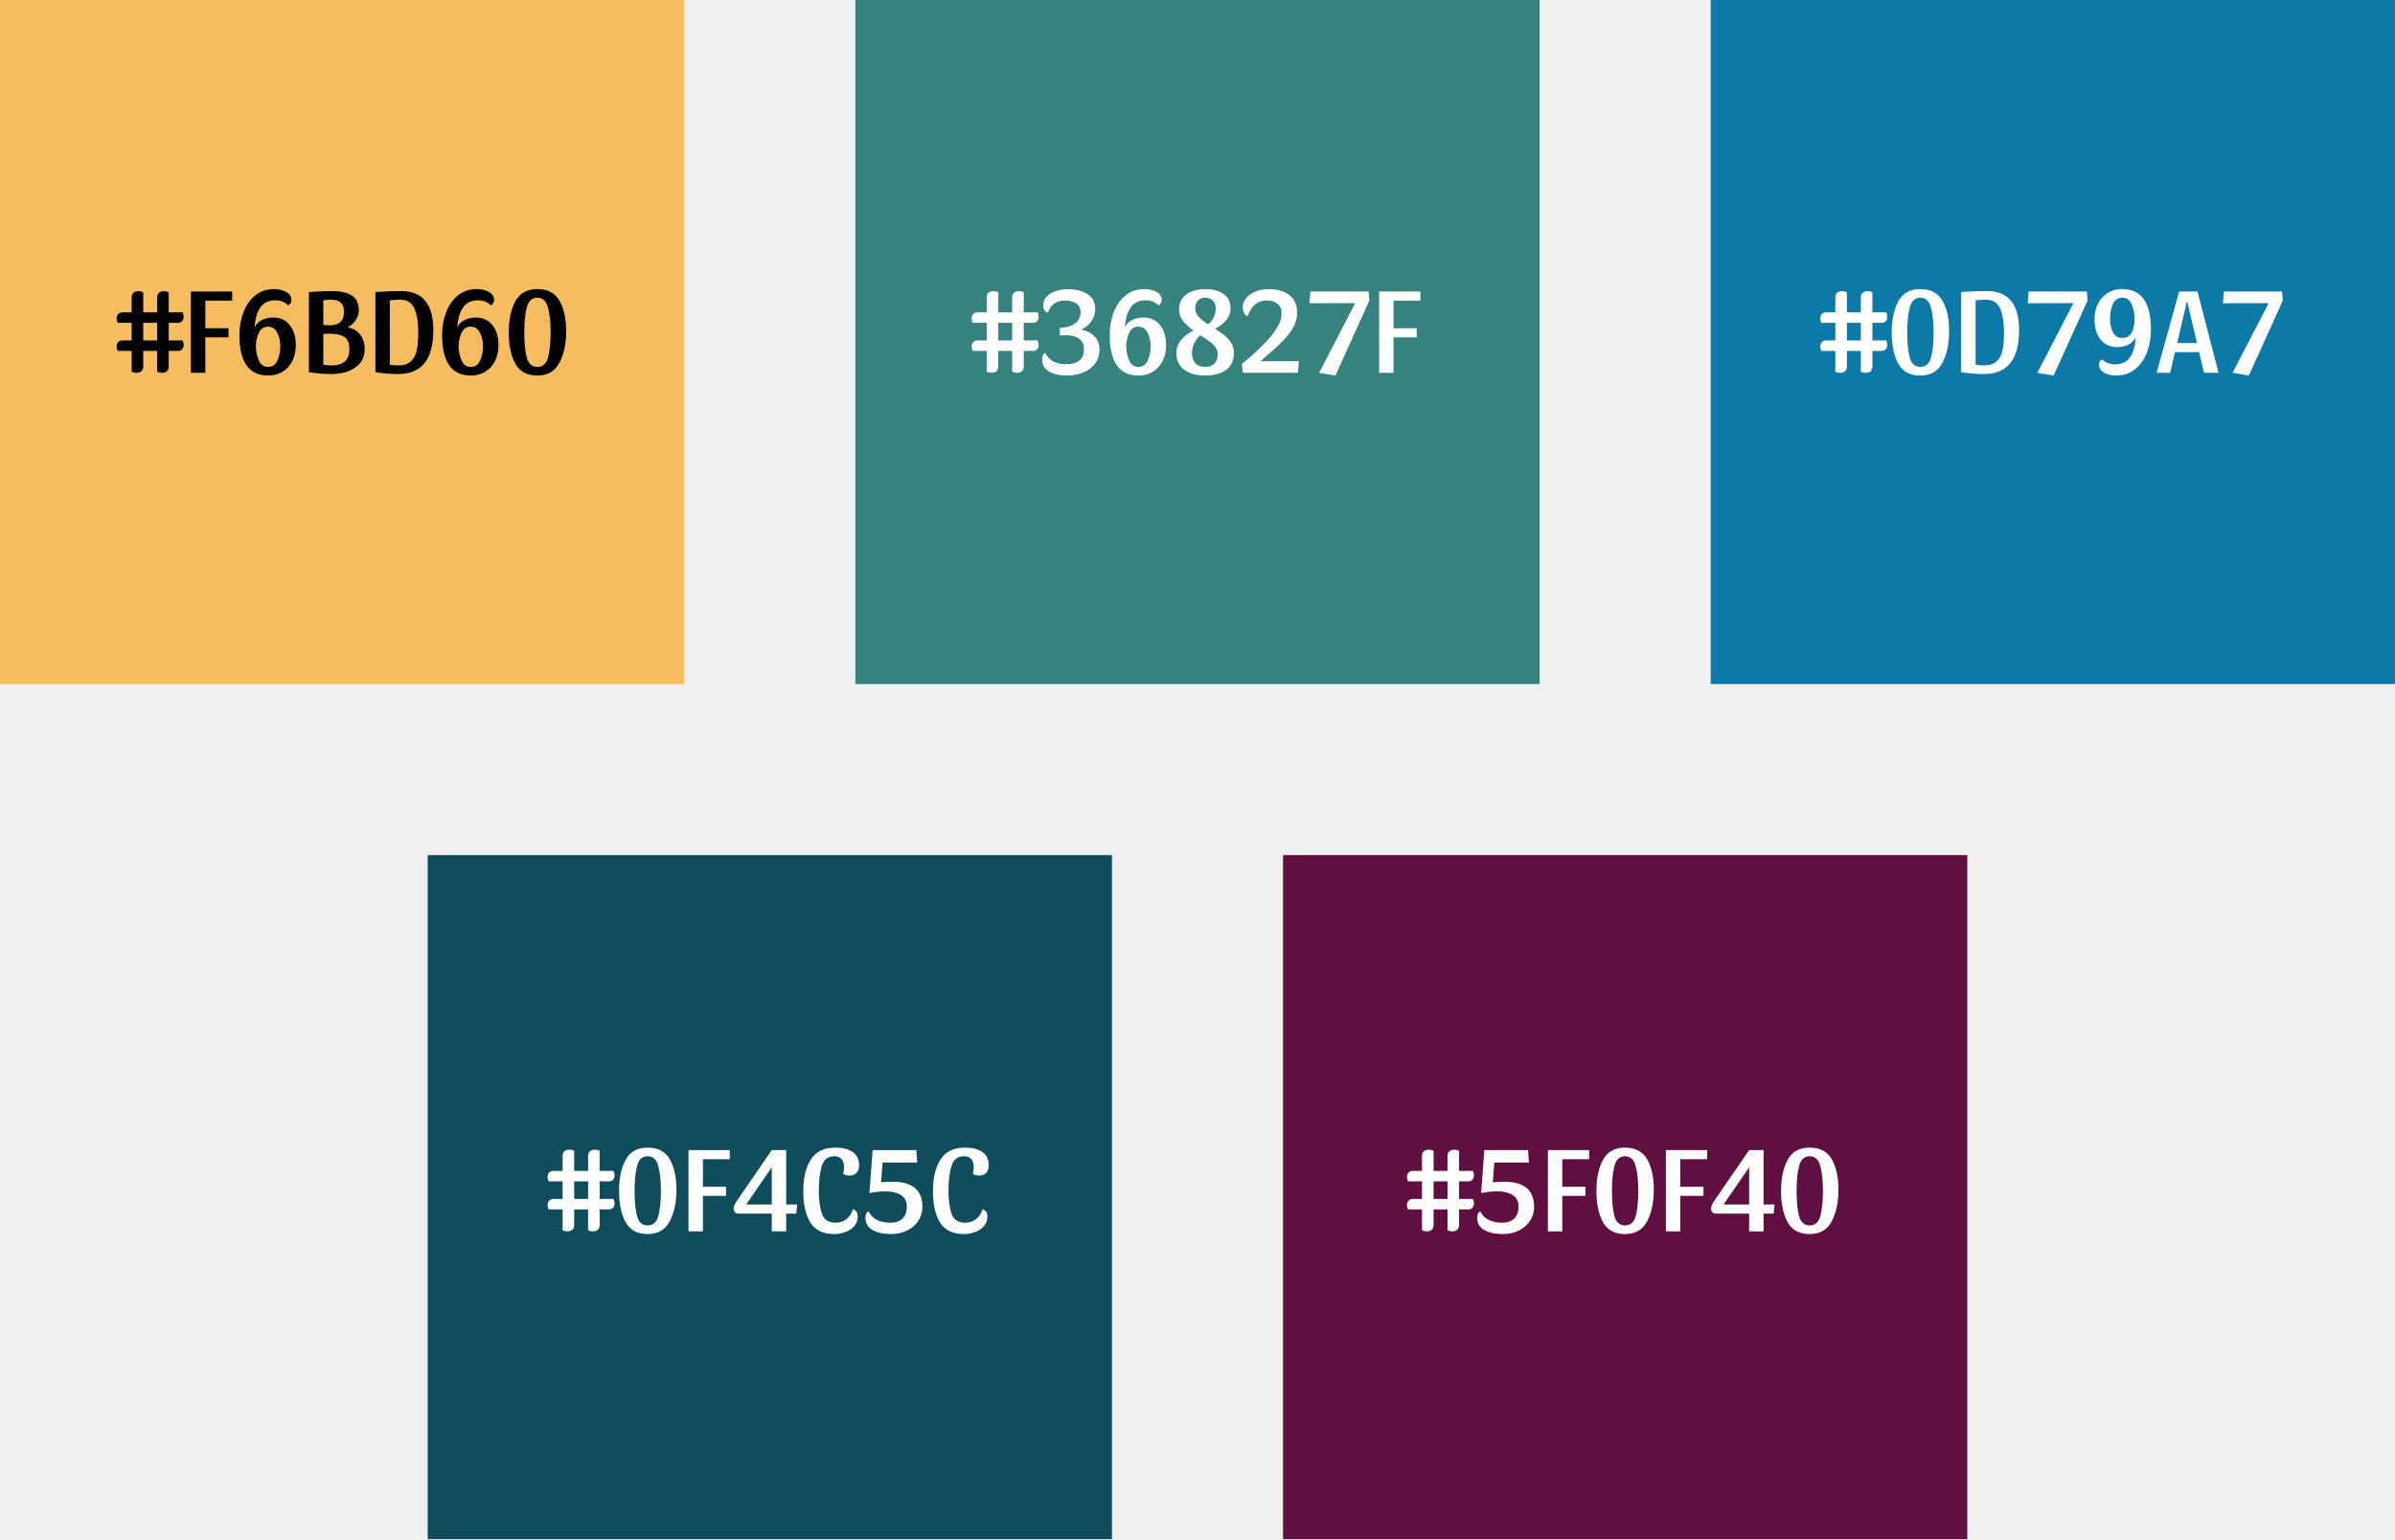
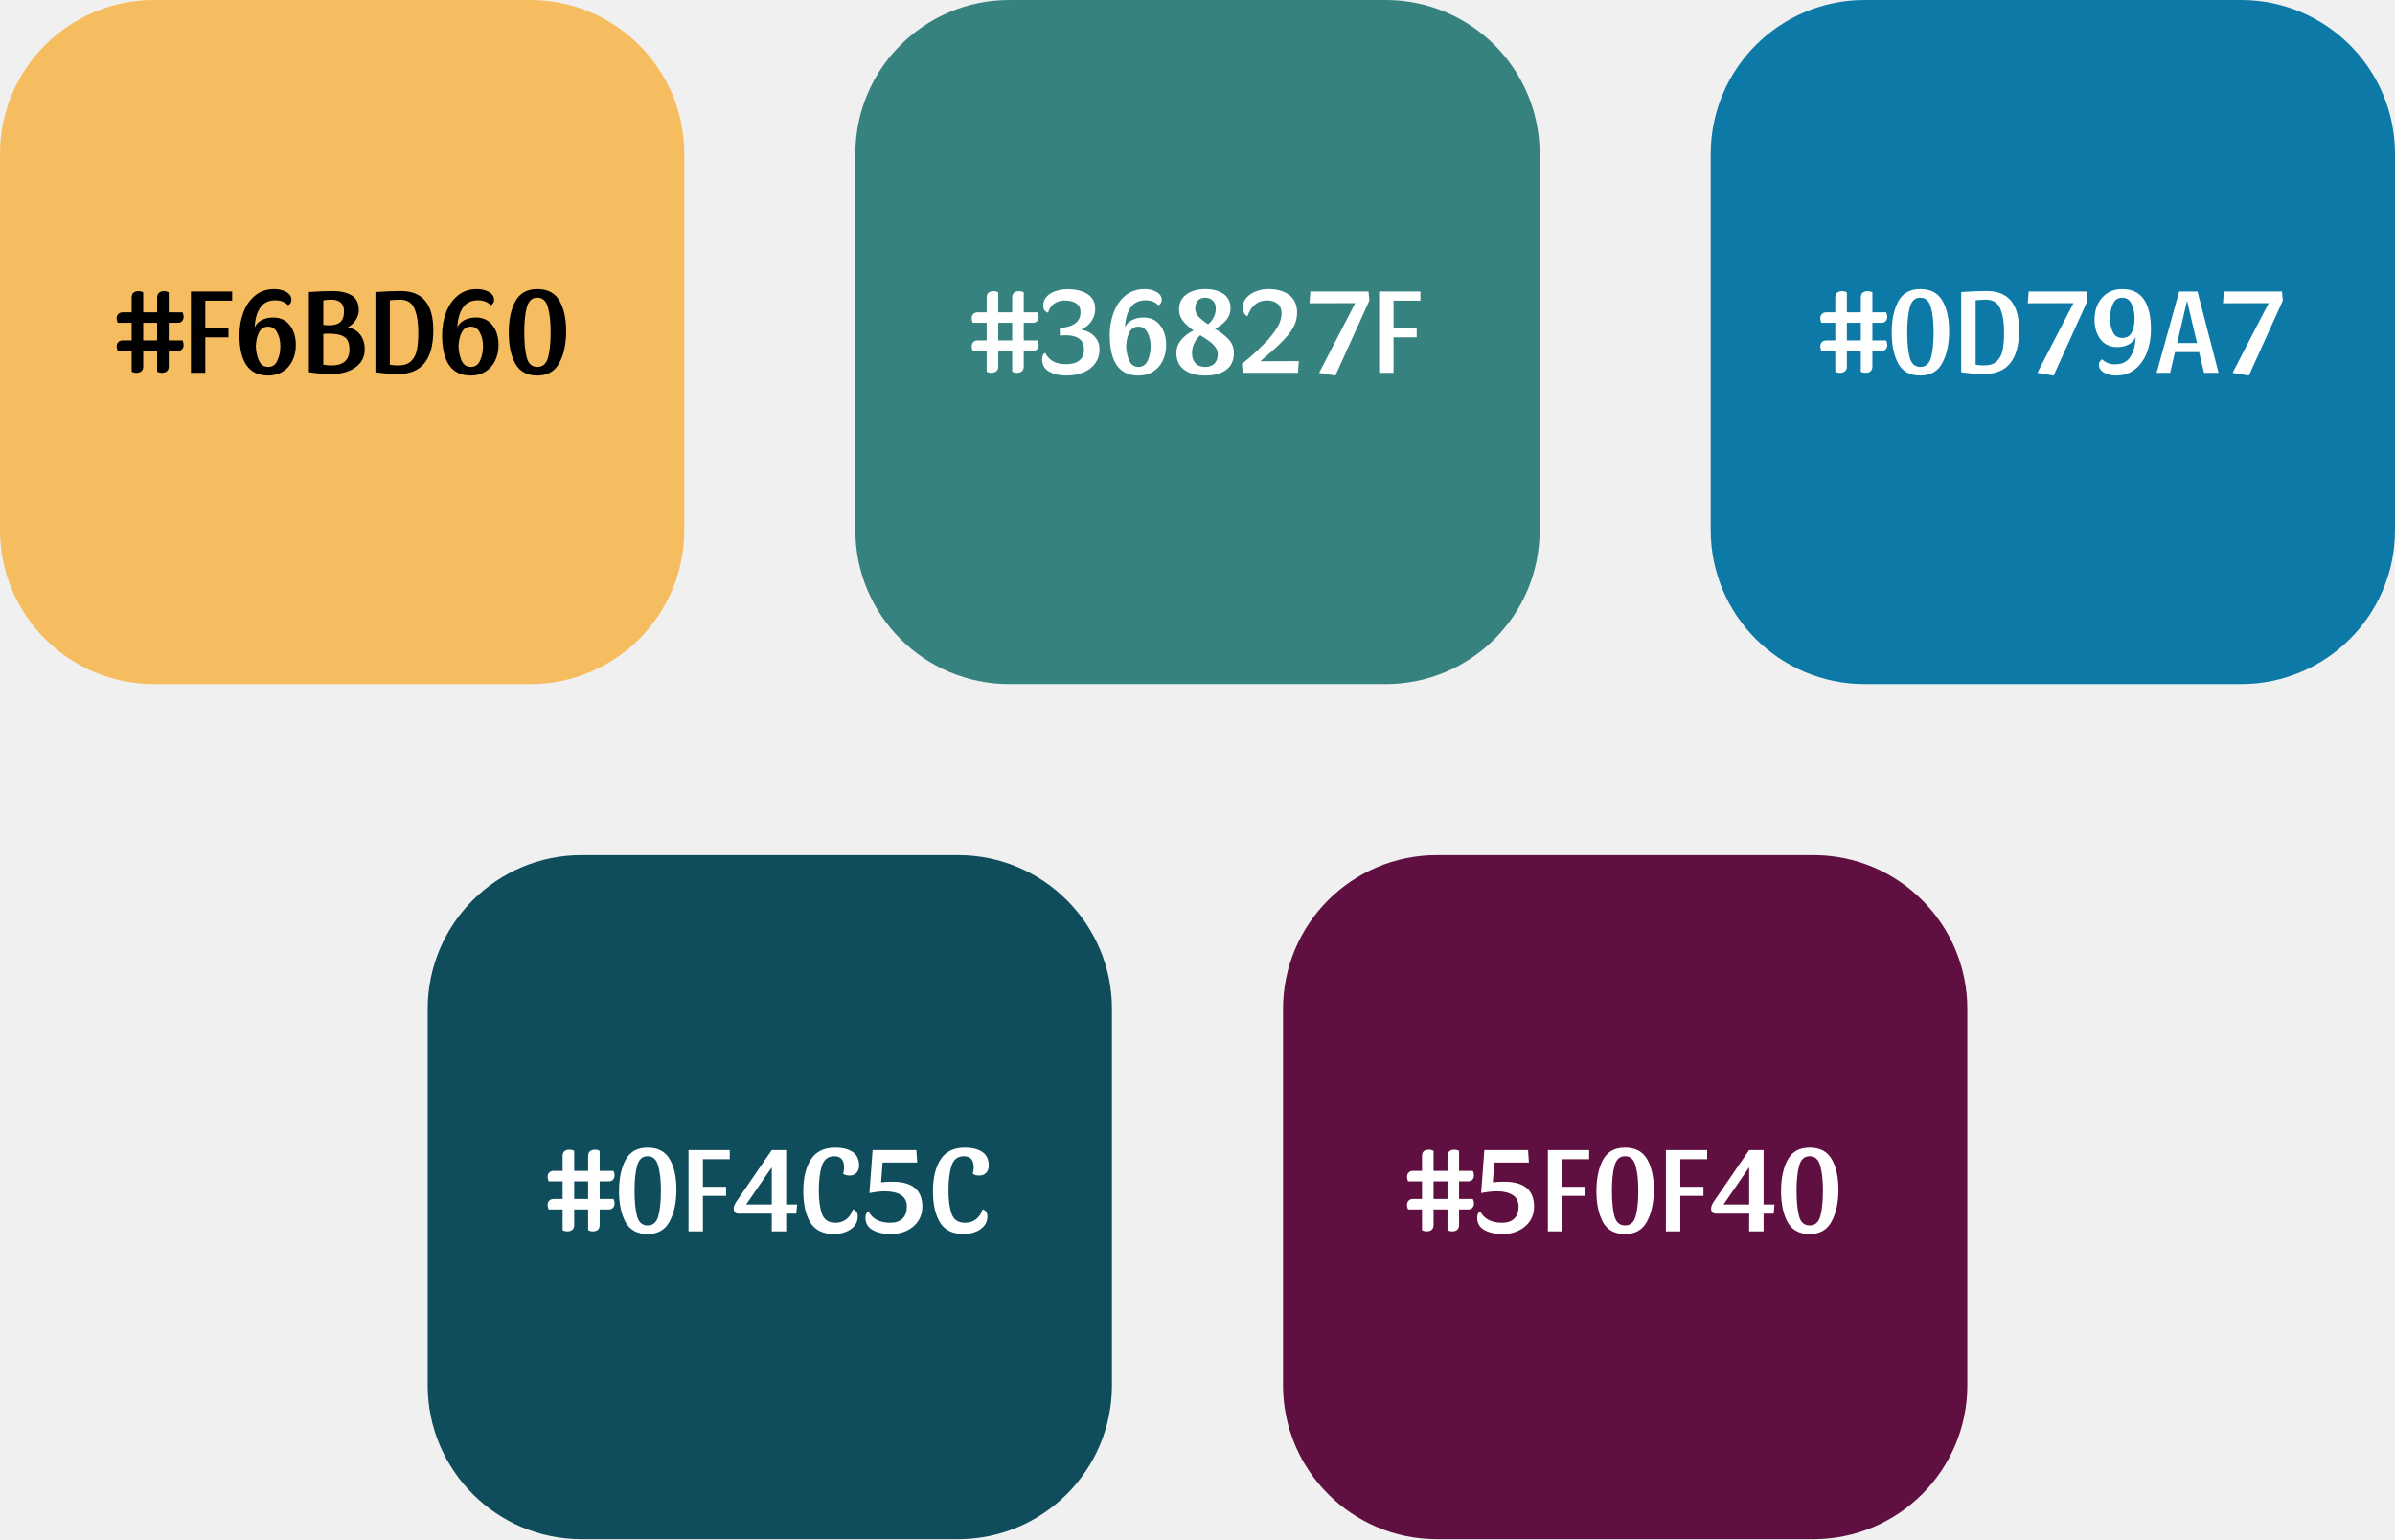
<svg xmlns="http://www.w3.org/2000/svg" width="700" height="450" viewBox="0 0 700 450" fill="none">
-   <rect width="200" height="200" fill="#F6BD60" />
-   <rect x="125" y="250" width="200" height="200" fill="#0F4C5C" />
-   <rect x="250" width="200" height="200" fill="#36827F" />
-   <rect x="375" y="250" width="200" height="200" fill="#5F0F40" />
-   <rect x="500" width="200" height="200" fill="#0D79A7" />
+   <rect width="200" height="200" rx="45" fill="#F6BD60" />
+   <rect x="125" y="250" width="200" height="200" rx="45" fill="#0F4C5C" />
+   <rect x="250" width="200" height="200" rx="45" fill="#36827F" />
+   <rect x="375" y="250" width="200" height="200" rx="45" fill="#5F0F40" />
+   <rect x="500" width="200" height="200" rx="45" fill="#0D79A7" />
  <path d="M47.948 85.132C48.476 85.132 48.932 85.252 49.316 85.492V91.324H53.348C53.564 91.804 53.672 92.224 53.672 92.584C53.672 93.136 53.516 93.58 53.204 93.916C52.916 94.228 52.496 94.384 51.944 94.384H49.316V99.532H53.348C53.564 100.012 53.672 100.432 53.672 100.792C53.672 101.344 53.516 101.788 53.204 102.124C52.916 102.436 52.496 102.592 51.944 102.592H49.316V107.128C49.316 107.752 49.136 108.22 48.776 108.532C48.44 108.844 47.96 109 47.336 109C46.784 109 46.316 108.88 45.932 108.64V102.592H41.864V107.128C41.864 107.752 41.684 108.22 41.324 108.532C40.964 108.844 40.472 109 39.848 109C39.32 109 38.864 108.88 38.48 108.64V102.592H34.412C34.196 102.112 34.088 101.692 34.088 101.332C34.088 100.78 34.244 100.348 34.556 100.036C34.868 99.7 35.3 99.532 35.852 99.532H38.48V94.384H34.412C34.196 93.904 34.088 93.484 34.088 93.124C34.088 92.572 34.244 92.14 34.556 91.828C34.868 91.492 35.3 91.324 35.852 91.324H38.48V87.004C38.48 86.38 38.648 85.912 38.984 85.6C39.344 85.288 39.836 85.132 40.46 85.132C41.012 85.132 41.48 85.252 41.864 85.492V91.324H45.932V87.004C45.932 86.38 46.112 85.912 46.472 85.6C46.832 85.288 47.324 85.132 47.948 85.132ZM45.932 94.384H41.864V99.532H45.932V94.384ZM67.857 85.24V87.904H60.009V95.968H66.777V98.632H60.009V109H55.797V85.24H67.857ZM80.168 84.52C81.464 84.52 82.616 84.796 83.624 85.348C84.656 85.9 85.172 86.692 85.172 87.724C85.172 88.06 85.088 88.348 84.92 88.588C84.776 88.828 84.548 89.056 84.236 89.272C83.276 88.288 82.016 87.796 80.456 87.796C78.488 87.796 77.012 88.528 76.028 89.992C75.068 91.432 74.54 93.34 74.444 95.716C74.828 94.804 75.512 94.096 76.496 93.592C77.504 93.088 78.608 92.836 79.808 92.836C81.944 92.836 83.588 93.604 84.74 95.14C85.892 96.652 86.468 98.572 86.468 100.9C86.468 102.58 86.132 104.104 85.46 105.472C84.812 106.816 83.876 107.872 82.652 108.64C81.428 109.408 80 109.792 78.368 109.792C72.776 109.792 69.98 105.844 69.98 97.948C69.98 95.596 70.364 93.4 71.132 91.36C71.9 89.296 73.052 87.64 74.588 86.392C76.124 85.144 77.984 84.52 80.168 84.52ZM78.368 95.5C77.192 95.5 76.316 96.04 75.74 97.12C75.188 98.176 74.864 99.52 74.768 101.152C74.84 102.832 75.152 104.272 75.704 105.472C76.256 106.672 77.144 107.272 78.368 107.272C79.616 107.272 80.516 106.66 81.068 105.436C81.644 104.212 81.932 102.784 81.932 101.152C81.932 99.712 81.632 98.416 81.032 97.264C80.432 96.088 79.544 95.5 78.368 95.5ZM104.865 90.712C104.865 91.72 104.565 92.68 103.965 93.592C103.365 94.48 102.597 95.188 101.661 95.716C103.245 96.028 104.457 96.748 105.297 97.876C106.161 99.004 106.593 100.396 106.593 102.052C106.593 103.66 106.149 105.016 105.261 106.12C104.373 107.2 103.185 108.016 101.697 108.568C100.233 109.096 98.637 109.36 96.909 109.36C94.893 109.36 92.685 109.18 90.285 108.82V85.384C93.117 85.192 95.373 85.096 97.053 85.096C99.501 85.096 101.409 85.516 102.777 86.356C104.169 87.196 104.865 88.648 104.865 90.712ZM94.497 94.996C95.049 95.068 95.661 95.104 96.333 95.104C97.749 95.104 98.805 94.78 99.501 94.132C100.197 93.484 100.545 92.464 100.545 91.072C100.545 88.768 99.297 87.616 96.801 87.616C96.057 87.616 95.289 87.676 94.497 87.796V94.996ZM94.497 106.624C95.361 106.768 96.165 106.84 96.909 106.84C98.589 106.84 99.873 106.456 100.761 105.688C101.673 104.92 102.129 103.744 102.129 102.16C102.129 100.36 101.637 99.148 100.653 98.524C99.693 97.876 98.181 97.552 96.117 97.552C95.469 97.552 94.929 97.588 94.497 97.66V106.624ZM109.726 85.384C112.558 85.192 115.054 85.096 117.214 85.096C123.502 85.096 126.646 88.912 126.646 96.544C126.646 105.088 123.214 109.36 116.35 109.36C114.334 109.36 112.126 109.18 109.726 108.82V85.384ZM116.35 106.84C118.03 106.84 119.302 106.42 120.166 105.58C121.03 104.74 121.594 103.636 121.858 102.268C122.122 100.876 122.254 99.136 122.254 97.048C122.254 94.264 121.882 91.996 121.138 90.244C120.394 88.492 119.002 87.616 116.962 87.616C116.074 87.616 115.066 87.676 113.938 87.796V106.624C114.802 106.768 115.606 106.84 116.35 106.84ZM139.407 84.52C140.703 84.52 141.855 84.796 142.863 85.348C143.895 85.9 144.411 86.692 144.411 87.724C144.411 88.06 144.327 88.348 144.159 88.588C144.015 88.828 143.787 89.056 143.475 89.272C142.515 88.288 141.255 87.796 139.695 87.796C137.727 87.796 136.251 88.528 135.267 89.992C134.307 91.432 133.779 93.34 133.683 95.716C134.067 94.804 134.751 94.096 135.735 93.592C136.743 93.088 137.847 92.836 139.047 92.836C141.183 92.836 142.827 93.604 143.979 95.14C145.131 96.652 145.707 98.572 145.707 100.9C145.707 102.58 145.371 104.104 144.699 105.472C144.051 106.816 143.115 107.872 141.891 108.64C140.667 109.408 139.239 109.792 137.607 109.792C132.015 109.792 129.219 105.844 129.219 97.948C129.219 95.596 129.603 93.4 130.371 91.36C131.139 89.296 132.291 87.64 133.827 86.392C135.363 85.144 137.223 84.52 139.407 84.52ZM137.607 95.5C136.431 95.5 135.555 96.04 134.979 97.12C134.427 98.176 134.103 99.52 134.007 101.152C134.079 102.832 134.391 104.272 134.943 105.472C135.495 106.672 136.383 107.272 137.607 107.272C138.855 107.272 139.755 106.66 140.307 105.436C140.883 104.212 141.171 102.784 141.171 101.152C141.171 99.712 140.871 98.416 140.271 97.264C139.671 96.088 138.783 95.5 137.607 95.5ZM157.047 84.52C160.071 84.52 162.231 85.66 163.527 87.94C164.823 90.196 165.471 93.148 165.471 96.796C165.471 100.516 164.811 103.612 163.491 106.084C162.195 108.556 160.047 109.792 157.047 109.792C154.047 109.792 151.899 108.628 150.603 106.3C149.331 103.948 148.695 100.924 148.695 97.228C148.695 93.532 149.331 90.496 150.603 88.12C151.899 85.72 154.047 84.52 157.047 84.52ZM157.047 107.272C158.631 107.272 159.675 106.36 160.179 104.536C160.683 102.712 160.935 100.216 160.935 97.048C160.935 94.096 160.671 91.696 160.143 89.848C159.639 87.976 158.607 87.04 157.047 87.04C155.511 87.04 154.491 87.964 153.987 89.812C153.483 91.66 153.231 94.072 153.231 97.048C153.231 100.216 153.471 102.712 153.951 104.536C154.455 106.36 155.487 107.272 157.047 107.272Z" fill="black" />
  <path d="M425.085 336.132C425.613 336.132 426.069 336.252 426.453 336.492V342.324H430.485C430.701 342.804 430.809 343.224 430.809 343.584C430.809 344.136 430.653 344.58 430.341 344.916C430.053 345.228 429.633 345.384 429.081 345.384H426.453V350.532H430.485C430.701 351.012 430.809 351.432 430.809 351.792C430.809 352.344 430.653 352.788 430.341 353.124C430.053 353.436 429.633 353.592 429.081 353.592H426.453V358.128C426.453 358.752 426.273 359.22 425.913 359.532C425.577 359.844 425.097 360 424.473 360C423.921 360 423.453 359.88 423.069 359.64V353.592H419.001V358.128C419.001 358.752 418.821 359.22 418.461 359.532C418.101 359.844 417.609 360 416.985 360C416.457 360 416.001 359.88 415.617 359.64V353.592H411.549C411.333 353.112 411.225 352.692 411.225 352.332C411.225 351.78 411.381 351.348 411.693 351.036C412.005 350.7 412.437 350.532 412.989 350.532H415.617V345.384H411.549C411.333 344.904 411.225 344.484 411.225 344.124C411.225 343.572 411.381 343.14 411.693 342.828C412.005 342.492 412.437 342.324 412.989 342.324H415.617V338.004C415.617 337.38 415.785 336.912 416.121 336.6C416.481 336.288 416.973 336.132 417.597 336.132C418.149 336.132 418.617 336.252 419.001 336.492V342.324H423.069V338.004C423.069 337.38 423.249 336.912 423.609 336.6C423.969 336.288 424.461 336.132 425.085 336.132ZM423.069 345.384H419.001V350.532H423.069V345.384ZM446.865 339.876H436.749L436.317 345.672C437.397 345.552 438.501 345.492 439.629 345.492C445.461 345.492 448.377 347.928 448.377 352.8C448.377 354.336 447.981 355.716 447.189 356.94C446.397 358.14 445.293 359.088 443.877 359.784C442.485 360.456 440.925 360.792 439.197 360.792C437.037 360.792 435.249 360.396 433.833 359.604C432.441 358.812 431.745 357.624 431.745 356.04C431.745 355.08 432.045 354.456 432.645 354.168C433.773 356.376 435.909 357.48 439.053 357.48C440.565 357.48 441.741 357.072 442.581 356.256C443.421 355.44 443.841 354.288 443.841 352.8C443.841 351.24 443.265 350.1 442.113 349.38C440.985 348.66 439.437 348.3 437.469 348.3C436.197 348.3 434.673 348.468 432.897 348.804L433.833 336.24H446.613L446.865 339.876ZM464.47 336.24V338.904H456.622V346.968H463.39V349.632H456.622V360H452.41V336.24H464.47ZM474.946 335.52C477.97 335.52 480.13 336.66 481.426 338.94C482.722 341.196 483.37 344.148 483.37 347.796C483.37 351.516 482.71 354.612 481.39 357.084C480.094 359.556 477.946 360.792 474.946 360.792C471.946 360.792 469.798 359.628 468.502 357.3C467.23 354.948 466.594 351.924 466.594 348.228C466.594 344.532 467.23 341.496 468.502 339.12C469.798 336.72 471.946 335.52 474.946 335.52ZM474.946 358.272C476.53 358.272 477.574 357.36 478.078 355.536C478.582 353.712 478.834 351.216 478.834 348.048C478.834 345.096 478.57 342.696 478.042 340.848C477.538 338.976 476.506 338.04 474.946 338.04C473.41 338.04 472.39 338.964 471.886 340.812C471.382 342.66 471.13 345.072 471.13 348.048C471.13 351.216 471.37 353.712 471.85 355.536C472.354 357.36 473.386 358.272 474.946 358.272ZM498.958 336.24V338.904H491.11V346.968H497.878V349.632H491.11V360H486.898V336.24H498.958ZM515.446 352.152H518.65L518.398 354.816H515.446V360H511.234V354.816H501.442C501.034 354.816 500.71 354.684 500.47 354.42C500.23 354.132 500.11 353.76 500.11 353.304C500.11 352.776 500.374 352.104 500.902 351.288L511.234 336.24H515.446V352.152ZM511.234 341.28L503.746 352.152H511.234V341.28ZM528.911 335.52C531.935 335.52 534.095 336.66 535.391 338.94C536.687 341.196 537.335 344.148 537.335 347.796C537.335 351.516 536.675 354.612 535.355 357.084C534.059 359.556 531.911 360.792 528.911 360.792C525.911 360.792 523.763 359.628 522.467 357.3C521.195 354.948 520.559 351.924 520.559 348.228C520.559 344.532 521.195 341.496 522.467 339.12C523.763 336.72 525.911 335.52 528.911 335.52ZM528.911 358.272C530.495 358.272 531.539 357.36 532.043 355.536C532.547 353.712 532.799 351.216 532.799 348.048C532.799 345.096 532.535 342.696 532.007 340.848C531.503 338.976 530.471 338.04 528.911 338.04C527.375 338.04 526.355 338.964 525.851 340.812C525.347 342.66 525.095 345.072 525.095 348.048C525.095 351.216 525.335 353.712 525.815 355.536C526.319 357.36 527.351 358.272 528.911 358.272Z" fill="white" />
  <path d="M173.907 336.132C174.435 336.132 174.891 336.252 175.275 336.492V342.324H179.307C179.523 342.804 179.631 343.224 179.631 343.584C179.631 344.136 179.475 344.58 179.163 344.916C178.875 345.228 178.455 345.384 177.903 345.384H175.275V350.532H179.307C179.523 351.012 179.631 351.432 179.631 351.792C179.631 352.344 179.475 352.788 179.163 353.124C178.875 353.436 178.455 353.592 177.903 353.592H175.275V358.128C175.275 358.752 175.095 359.22 174.735 359.532C174.399 359.844 173.919 360 173.295 360C172.743 360 172.275 359.88 171.891 359.64V353.592H167.823V358.128C167.823 358.752 167.643 359.22 167.283 359.532C166.923 359.844 166.431 360 165.807 360C165.279 360 164.823 359.88 164.439 359.64V353.592H160.371C160.155 353.112 160.047 352.692 160.047 352.332C160.047 351.78 160.203 351.348 160.515 351.036C160.827 350.7 161.259 350.532 161.811 350.532H164.439V345.384H160.371C160.155 344.904 160.047 344.484 160.047 344.124C160.047 343.572 160.203 343.14 160.515 342.828C160.827 342.492 161.259 342.324 161.811 342.324H164.439V338.004C164.439 337.38 164.607 336.912 164.943 336.6C165.303 336.288 165.795 336.132 166.419 336.132C166.971 336.132 167.439 336.252 167.823 336.492V342.324H171.891V338.004C171.891 337.38 172.071 336.912 172.431 336.6C172.791 336.288 173.283 336.132 173.907 336.132ZM171.891 345.384H167.823V350.532H171.891V345.384ZM189.28 335.52C192.304 335.52 194.464 336.66 195.76 338.94C197.056 341.196 197.704 344.148 197.704 347.796C197.704 351.516 197.044 354.612 195.724 357.084C194.428 359.556 192.28 360.792 189.28 360.792C186.28 360.792 184.132 359.628 182.836 357.3C181.564 354.948 180.928 351.924 180.928 348.228C180.928 344.532 181.564 341.496 182.836 339.12C184.132 336.72 186.28 335.52 189.28 335.52ZM189.28 358.272C190.864 358.272 191.908 357.36 192.412 355.536C192.916 353.712 193.168 351.216 193.168 348.048C193.168 345.096 192.904 342.696 192.376 340.848C191.872 338.976 190.84 338.04 189.28 338.04C187.744 338.04 186.724 338.964 186.22 340.812C185.716 342.66 185.464 345.072 185.464 348.048C185.464 351.216 185.704 353.712 186.184 355.536C186.688 357.36 187.72 358.272 189.28 358.272ZM213.292 336.24V338.904H205.444V346.968H212.212V349.632H205.444V360H201.232V336.24H213.292ZM229.78 352.152H232.984L232.732 354.816H229.78V360H225.568V354.816H215.776C215.368 354.816 215.044 354.684 214.804 354.42C214.564 354.132 214.444 353.76 214.444 353.304C214.444 352.776 214.708 352.104 215.236 351.288L225.568 336.24H229.78V352.152ZM225.568 341.28L218.08 352.152H225.568V341.28ZM243.821 338.04C241.997 338.04 240.785 339 240.185 340.92C239.609 342.816 239.321 345.192 239.321 348.048C239.321 350.904 239.633 353.196 240.257 354.924C240.881 356.628 242.189 357.48 244.181 357.48C245.429 357.48 246.497 357.132 247.385 356.436C248.273 355.74 248.909 354.78 249.293 353.556C249.797 353.724 250.157 353.988 250.373 354.348C250.589 354.684 250.697 355.128 250.697 355.68C250.697 356.76 250.361 357.684 249.689 358.452C249.041 359.22 248.189 359.796 247.133 360.18C246.101 360.588 244.997 360.792 243.821 360.792C240.557 360.792 238.229 359.664 236.837 357.408C235.469 355.152 234.785 352.092 234.785 348.228C234.785 344.388 235.517 341.316 236.981 339.012C238.469 336.684 240.857 335.52 244.145 335.52C246.257 335.52 247.937 335.94 249.185 336.78C250.457 337.62 251.093 338.952 251.093 340.776C251.093 341.64 250.841 342.348 250.337 342.9C249.833 343.428 249.149 343.692 248.285 343.692C247.445 343.692 246.821 343.5 246.413 343.116C246.605 342.588 246.701 341.988 246.701 341.316C246.701 339.132 245.741 338.04 243.821 338.04ZM268.074 339.876H257.958L257.526 345.672C258.606 345.552 259.71 345.492 260.838 345.492C266.67 345.492 269.586 347.928 269.586 352.8C269.586 354.336 269.19 355.716 268.398 356.94C267.606 358.14 266.502 359.088 265.086 359.784C263.694 360.456 262.134 360.792 260.406 360.792C258.246 360.792 256.458 360.396 255.042 359.604C253.65 358.812 252.954 357.624 252.954 356.04C252.954 355.08 253.254 354.456 253.854 354.168C254.982 356.376 257.118 357.48 260.262 357.48C261.774 357.48 262.95 357.072 263.79 356.256C264.63 355.44 265.05 354.288 265.05 352.8C265.05 351.24 264.474 350.1 263.322 349.38C262.194 348.66 260.646 348.3 258.678 348.3C257.406 348.3 255.882 348.468 254.106 348.804L255.042 336.24H267.822L268.074 339.876ZM281.719 338.04C279.895 338.04 278.683 339 278.083 340.92C277.507 342.816 277.219 345.192 277.219 348.048C277.219 350.904 277.531 353.196 278.155 354.924C278.779 356.628 280.087 357.48 282.079 357.48C283.327 357.48 284.395 357.132 285.283 356.436C286.171 355.74 286.807 354.78 287.191 353.556C287.695 353.724 288.055 353.988 288.271 354.348C288.487 354.684 288.595 355.128 288.595 355.68C288.595 356.76 288.259 357.684 287.587 358.452C286.939 359.22 286.087 359.796 285.031 360.18C283.999 360.588 282.895 360.792 281.719 360.792C278.455 360.792 276.127 359.664 274.735 357.408C273.367 355.152 272.683 352.092 272.683 348.228C272.683 344.388 273.415 341.316 274.879 339.012C276.367 336.684 278.755 335.52 282.043 335.52C284.155 335.52 285.835 335.94 287.083 336.78C288.355 337.62 288.991 338.952 288.991 340.776C288.991 341.64 288.739 342.348 288.235 342.9C287.731 343.428 287.047 343.692 286.183 343.692C285.343 343.692 284.719 343.5 284.311 343.116C284.503 342.588 284.599 341.988 284.599 341.316C284.599 339.132 283.639 338.04 281.719 338.04Z" fill="white" />
  <path d="M545.884 85.132C546.412 85.132 546.868 85.252 547.252 85.492V91.324H551.284C551.5 91.804 551.608 92.224 551.608 92.584C551.608 93.136 551.452 93.58 551.14 93.916C550.852 94.228 550.432 94.384 549.88 94.384H547.252V99.532H551.284C551.5 100.012 551.608 100.432 551.608 100.792C551.608 101.344 551.452 101.788 551.14 102.124C550.852 102.436 550.432 102.592 549.88 102.592H547.252V107.128C547.252 107.752 547.072 108.22 546.712 108.532C546.376 108.844 545.896 109 545.272 109C544.72 109 544.252 108.88 543.868 108.64V102.592H539.8V107.128C539.8 107.752 539.62 108.22 539.26 108.532C538.9 108.844 538.408 109 537.784 109C537.256 109 536.8 108.88 536.416 108.64V102.592H532.348C532.132 102.112 532.024 101.692 532.024 101.332C532.024 100.78 532.18 100.348 532.492 100.036C532.804 99.7 533.236 99.532 533.788 99.532H536.416V94.384H532.348C532.132 93.904 532.024 93.484 532.024 93.124C532.024 92.572 532.18 92.14 532.492 91.828C532.804 91.492 533.236 91.324 533.788 91.324H536.416V87.004C536.416 86.38 536.584 85.912 536.92 85.6C537.28 85.288 537.772 85.132 538.396 85.132C538.948 85.132 539.416 85.252 539.8 85.492V91.324H543.868V87.004C543.868 86.38 544.048 85.912 544.408 85.6C544.768 85.288 545.26 85.132 545.884 85.132ZM543.868 94.384H539.8V99.532H543.868V94.384ZM561.256 84.52C564.28 84.52 566.44 85.66 567.736 87.94C569.032 90.196 569.68 93.148 569.68 96.796C569.68 100.516 569.02 103.612 567.7 106.084C566.404 108.556 564.256 109.792 561.256 109.792C558.256 109.792 556.108 108.628 554.812 106.3C553.54 103.948 552.904 100.924 552.904 97.228C552.904 93.532 553.54 90.496 554.812 88.12C556.108 85.72 558.256 84.52 561.256 84.52ZM561.256 107.272C562.84 107.272 563.884 106.36 564.388 104.536C564.892 102.712 565.144 100.216 565.144 97.048C565.144 94.096 564.88 91.696 564.352 89.848C563.848 87.976 562.816 87.04 561.256 87.04C559.72 87.04 558.7 87.964 558.196 89.812C557.692 91.66 557.44 94.072 557.44 97.048C557.44 100.216 557.68 102.712 558.16 104.536C558.664 106.36 559.696 107.272 561.256 107.272ZM573.209 85.384C576.041 85.192 578.537 85.096 580.697 85.096C586.985 85.096 590.129 88.912 590.129 96.544C590.129 105.088 586.697 109.36 579.833 109.36C577.817 109.36 575.609 109.18 573.209 108.82V85.384ZM579.833 106.84C581.513 106.84 582.785 106.42 583.649 105.58C584.513 104.74 585.077 103.636 585.341 102.268C585.605 100.876 585.737 99.136 585.737 97.048C585.737 94.264 585.365 91.996 584.621 90.244C583.877 88.492 582.485 87.616 580.445 87.616C579.557 87.616 578.549 87.676 577.421 87.796V106.624C578.285 106.768 579.089 106.84 579.833 106.84ZM609.909 85.24L610.161 87.868L600.225 109.792L595.473 109L606.021 88.624L592.665 88.66L592.917 85.24H609.909ZM620.278 84.52C625.87 84.52 628.666 88.468 628.666 96.364C628.666 98.716 628.282 100.924 627.514 102.988C626.746 105.028 625.594 106.672 624.058 107.92C622.522 109.168 620.662 109.792 618.478 109.792C617.182 109.792 616.018 109.516 614.986 108.964C613.978 108.412 613.474 107.62 613.474 106.588C613.474 106.252 613.546 105.964 613.69 105.724C613.858 105.484 614.098 105.256 614.41 105.04C615.37 106.024 616.63 106.516 618.19 106.516C620.206 106.516 621.682 105.796 622.618 104.356C623.578 102.916 624.106 100.996 624.202 98.596C623.746 99.532 623.038 100.252 622.078 100.756C621.118 101.236 620.038 101.476 618.838 101.476C616.702 101.476 615.058 100.72 613.906 99.208C612.754 97.672 612.178 95.74 612.178 93.412C612.178 91.732 612.502 90.22 613.15 88.876C613.822 87.508 614.77 86.44 615.994 85.672C617.218 84.904 618.646 84.52 620.278 84.52ZM620.278 87.04C619.03 87.04 618.118 87.652 617.542 88.876C616.99 90.1 616.714 91.528 616.714 93.16C616.714 94.648 616.99 95.968 617.542 97.12C618.118 98.248 619.03 98.812 620.278 98.812C621.574 98.812 622.498 98.284 623.05 97.228C623.602 96.148 623.878 94.792 623.878 93.16C623.878 91.528 623.59 90.1 623.014 88.876C622.438 87.652 621.526 87.04 620.278 87.04ZM642.274 85.24L648.43 109H644.182L642.742 102.952H635.686L634.282 109H630.322L636.91 85.24H642.274ZM636.334 100.288H642.13L639.214 87.94L636.334 100.288ZM666.968 85.24L667.22 87.868L657.284 109.792L652.532 109L663.08 88.624L649.724 88.66L649.976 85.24H666.968Z" fill="white" />
  <path d="M297.852 85.132C298.38 85.132 298.836 85.252 299.22 85.492V91.324H303.252C303.468 91.804 303.576 92.224 303.576 92.584C303.576 93.136 303.42 93.58 303.108 93.916C302.82 94.228 302.4 94.384 301.848 94.384H299.22V99.532H303.252C303.468 100.012 303.576 100.432 303.576 100.792C303.576 101.344 303.42 101.788 303.108 102.124C302.82 102.436 302.4 102.592 301.848 102.592H299.22V107.128C299.22 107.752 299.04 108.22 298.68 108.532C298.344 108.844 297.864 109 297.24 109C296.688 109 296.22 108.88 295.836 108.64V102.592H291.768V107.128C291.768 107.752 291.588 108.22 291.228 108.532C290.868 108.844 290.376 109 289.752 109C289.224 109 288.768 108.88 288.384 108.64V102.592H284.316C284.1 102.112 283.992 101.692 283.992 101.332C283.992 100.78 284.148 100.348 284.46 100.036C284.772 99.7 285.204 99.532 285.756 99.532H288.384V94.384H284.316C284.1 93.904 283.992 93.484 283.992 93.124C283.992 92.572 284.148 92.14 284.46 91.828C284.772 91.492 285.204 91.324 285.756 91.324H288.384V87.004C288.384 86.38 288.552 85.912 288.888 85.6C289.248 85.288 289.74 85.132 290.364 85.132C290.916 85.132 291.384 85.252 291.768 85.492V91.324H295.836V87.004C295.836 86.38 296.016 85.912 296.376 85.6C296.736 85.288 297.228 85.132 297.852 85.132ZM295.836 94.384H291.768V99.532H295.836V94.384ZM311.965 84.556C314.437 84.556 316.405 85.036 317.869 85.996C319.357 86.956 320.101 88.408 320.101 90.352C320.101 91.672 319.729 92.86 318.985 93.916C318.265 94.972 317.281 95.788 316.033 96.364C317.641 96.676 318.925 97.336 319.885 98.344C320.869 99.352 321.361 100.624 321.361 102.16C321.361 103.696 320.953 105.04 320.137 106.192C319.321 107.344 318.181 108.232 316.717 108.856C315.253 109.48 313.561 109.792 311.641 109.792C309.673 109.792 308.005 109.408 306.637 108.64C305.269 107.848 304.585 106.648 304.585 105.04C304.585 104.08 304.885 103.456 305.485 103.168C306.565 105.376 308.593 106.48 311.569 106.48C313.273 106.48 314.569 106.12 315.457 105.4C316.369 104.68 316.825 103.6 316.825 102.16C316.825 100.744 316.357 99.7 315.421 99.028C314.485 98.356 313.201 98.02 311.569 98.02C310.945 98.02 310.345 98.056 309.769 98.128V95.86C311.545 95.812 312.997 95.404 314.125 94.636C315.253 93.868 315.817 92.728 315.817 91.216C315.817 90.112 315.409 89.284 314.593 88.732C313.801 88.156 312.673 87.868 311.209 87.868C309.985 87.868 308.953 88.168 308.113 88.768C307.273 89.368 306.673 90.256 306.313 91.432C305.809 91.264 305.449 91.012 305.233 90.676C305.017 90.316 304.909 89.86 304.909 89.308C304.909 88.276 305.257 87.4 305.953 86.68C306.649 85.96 307.537 85.432 308.617 85.096C309.697 84.736 310.813 84.556 311.965 84.556ZM334.538 84.52C335.834 84.52 336.986 84.796 337.994 85.348C339.026 85.9 339.542 86.692 339.542 87.724C339.542 88.06 339.458 88.348 339.29 88.588C339.146 88.828 338.918 89.056 338.606 89.272C337.646 88.288 336.386 87.796 334.826 87.796C332.858 87.796 331.382 88.528 330.398 89.992C329.438 91.432 328.91 93.34 328.814 95.716C329.198 94.804 329.882 94.096 330.866 93.592C331.874 93.088 332.978 92.836 334.178 92.836C336.314 92.836 337.958 93.604 339.11 95.14C340.262 96.652 340.838 98.572 340.838 100.9C340.838 102.58 340.502 104.104 339.83 105.472C339.182 106.816 338.246 107.872 337.022 108.64C335.798 109.408 334.37 109.792 332.738 109.792C327.146 109.792 324.35 105.844 324.35 97.948C324.35 95.596 324.734 93.4 325.502 91.36C326.27 89.296 327.422 87.64 328.958 86.392C330.494 85.144 332.354 84.52 334.538 84.52ZM332.738 95.5C331.562 95.5 330.686 96.04 330.11 97.12C329.558 98.176 329.234 99.52 329.138 101.152C329.21 102.832 329.522 104.272 330.074 105.472C330.626 106.672 331.514 107.272 332.738 107.272C333.986 107.272 334.886 106.66 335.438 105.436C336.014 104.212 336.302 102.784 336.302 101.152C336.302 99.712 336.002 98.416 335.402 97.264C334.802 96.088 333.914 95.5 332.738 95.5ZM359.666 90.172C359.666 91.444 359.246 92.584 358.406 93.592C357.566 94.576 356.474 95.428 355.13 96.148C356.786 97.108 358.118 98.14 359.126 99.244C360.134 100.348 360.638 101.644 360.638 103.132C360.638 105.388 359.87 107.068 358.334 108.172C356.798 109.252 354.758 109.792 352.214 109.792C349.742 109.792 347.726 109.24 346.166 108.136C344.606 107.008 343.826 105.352 343.826 103.168C343.826 101.8 344.294 100.54 345.23 99.388C346.19 98.236 347.39 97.324 348.83 96.652C347.51 95.692 346.478 94.744 345.734 93.808C344.99 92.848 344.618 91.756 344.618 90.532C344.618 88.588 345.338 87.1 346.778 86.068C348.218 85.036 350.042 84.52 352.25 84.52C354.434 84.52 356.21 84.988 357.578 85.924C358.97 86.86 359.666 88.276 359.666 90.172ZM349.334 90.172C349.334 91.06 349.658 91.864 350.306 92.584C350.954 93.28 351.878 94.024 353.078 94.816C353.798 94.264 354.35 93.592 354.734 92.8C355.142 91.984 355.346 91.108 355.346 90.172C355.346 89.236 355.058 88.48 354.482 87.904C353.906 87.328 353.162 87.04 352.25 87.04C351.338 87.04 350.618 87.328 350.09 87.904C349.586 88.456 349.334 89.212 349.334 90.172ZM355.922 103.528C355.922 102.808 355.694 102.136 355.238 101.512C354.782 100.888 354.23 100.336 353.582 99.856C352.934 99.376 352.01 98.764 350.81 98.02C350.066 98.668 349.478 99.448 349.046 100.36C348.614 101.272 348.398 102.208 348.398 103.168C348.398 104.44 348.722 105.448 349.37 106.192C350.042 106.912 350.99 107.272 352.214 107.272C353.414 107.272 354.326 106.948 354.95 106.3C355.598 105.652 355.922 104.728 355.922 103.528ZM370.683 84.52C373.299 84.52 375.351 85.108 376.839 86.284C378.351 87.46 379.107 89.176 379.107 91.432C379.107 92.752 378.819 94.012 378.243 95.212C377.691 96.412 376.743 97.732 375.399 99.172C374.079 100.612 372.183 102.364 369.711 104.428C369.279 104.788 368.847 105.184 368.415 105.616L379.611 105.58L379.359 109H363.231L362.979 106.372C365.451 104.452 367.983 102.124 370.575 99.388C371.871 97.9 372.855 96.556 373.527 95.356C374.223 94.156 374.571 92.86 374.571 91.468C374.571 90.316 374.175 89.428 373.383 88.804C372.591 88.156 371.571 87.832 370.323 87.832C367.611 87.832 365.703 89.38 364.599 92.476C364.119 92.26 363.783 91.936 363.591 91.504C363.399 91.072 363.267 90.448 363.195 89.632C363.315 88.552 363.747 87.628 364.491 86.86C365.235 86.092 366.159 85.516 367.263 85.132C368.367 84.724 369.507 84.52 370.683 84.52ZM399.987 85.24L400.239 87.868L390.303 109.792L385.551 109L396.099 88.624L382.743 88.66L382.995 85.24H399.987ZM415.144 85.24V87.904H407.296V95.968H414.064V98.632H407.296V109H403.084V85.24H415.144Z" fill="white" />
</svg>
